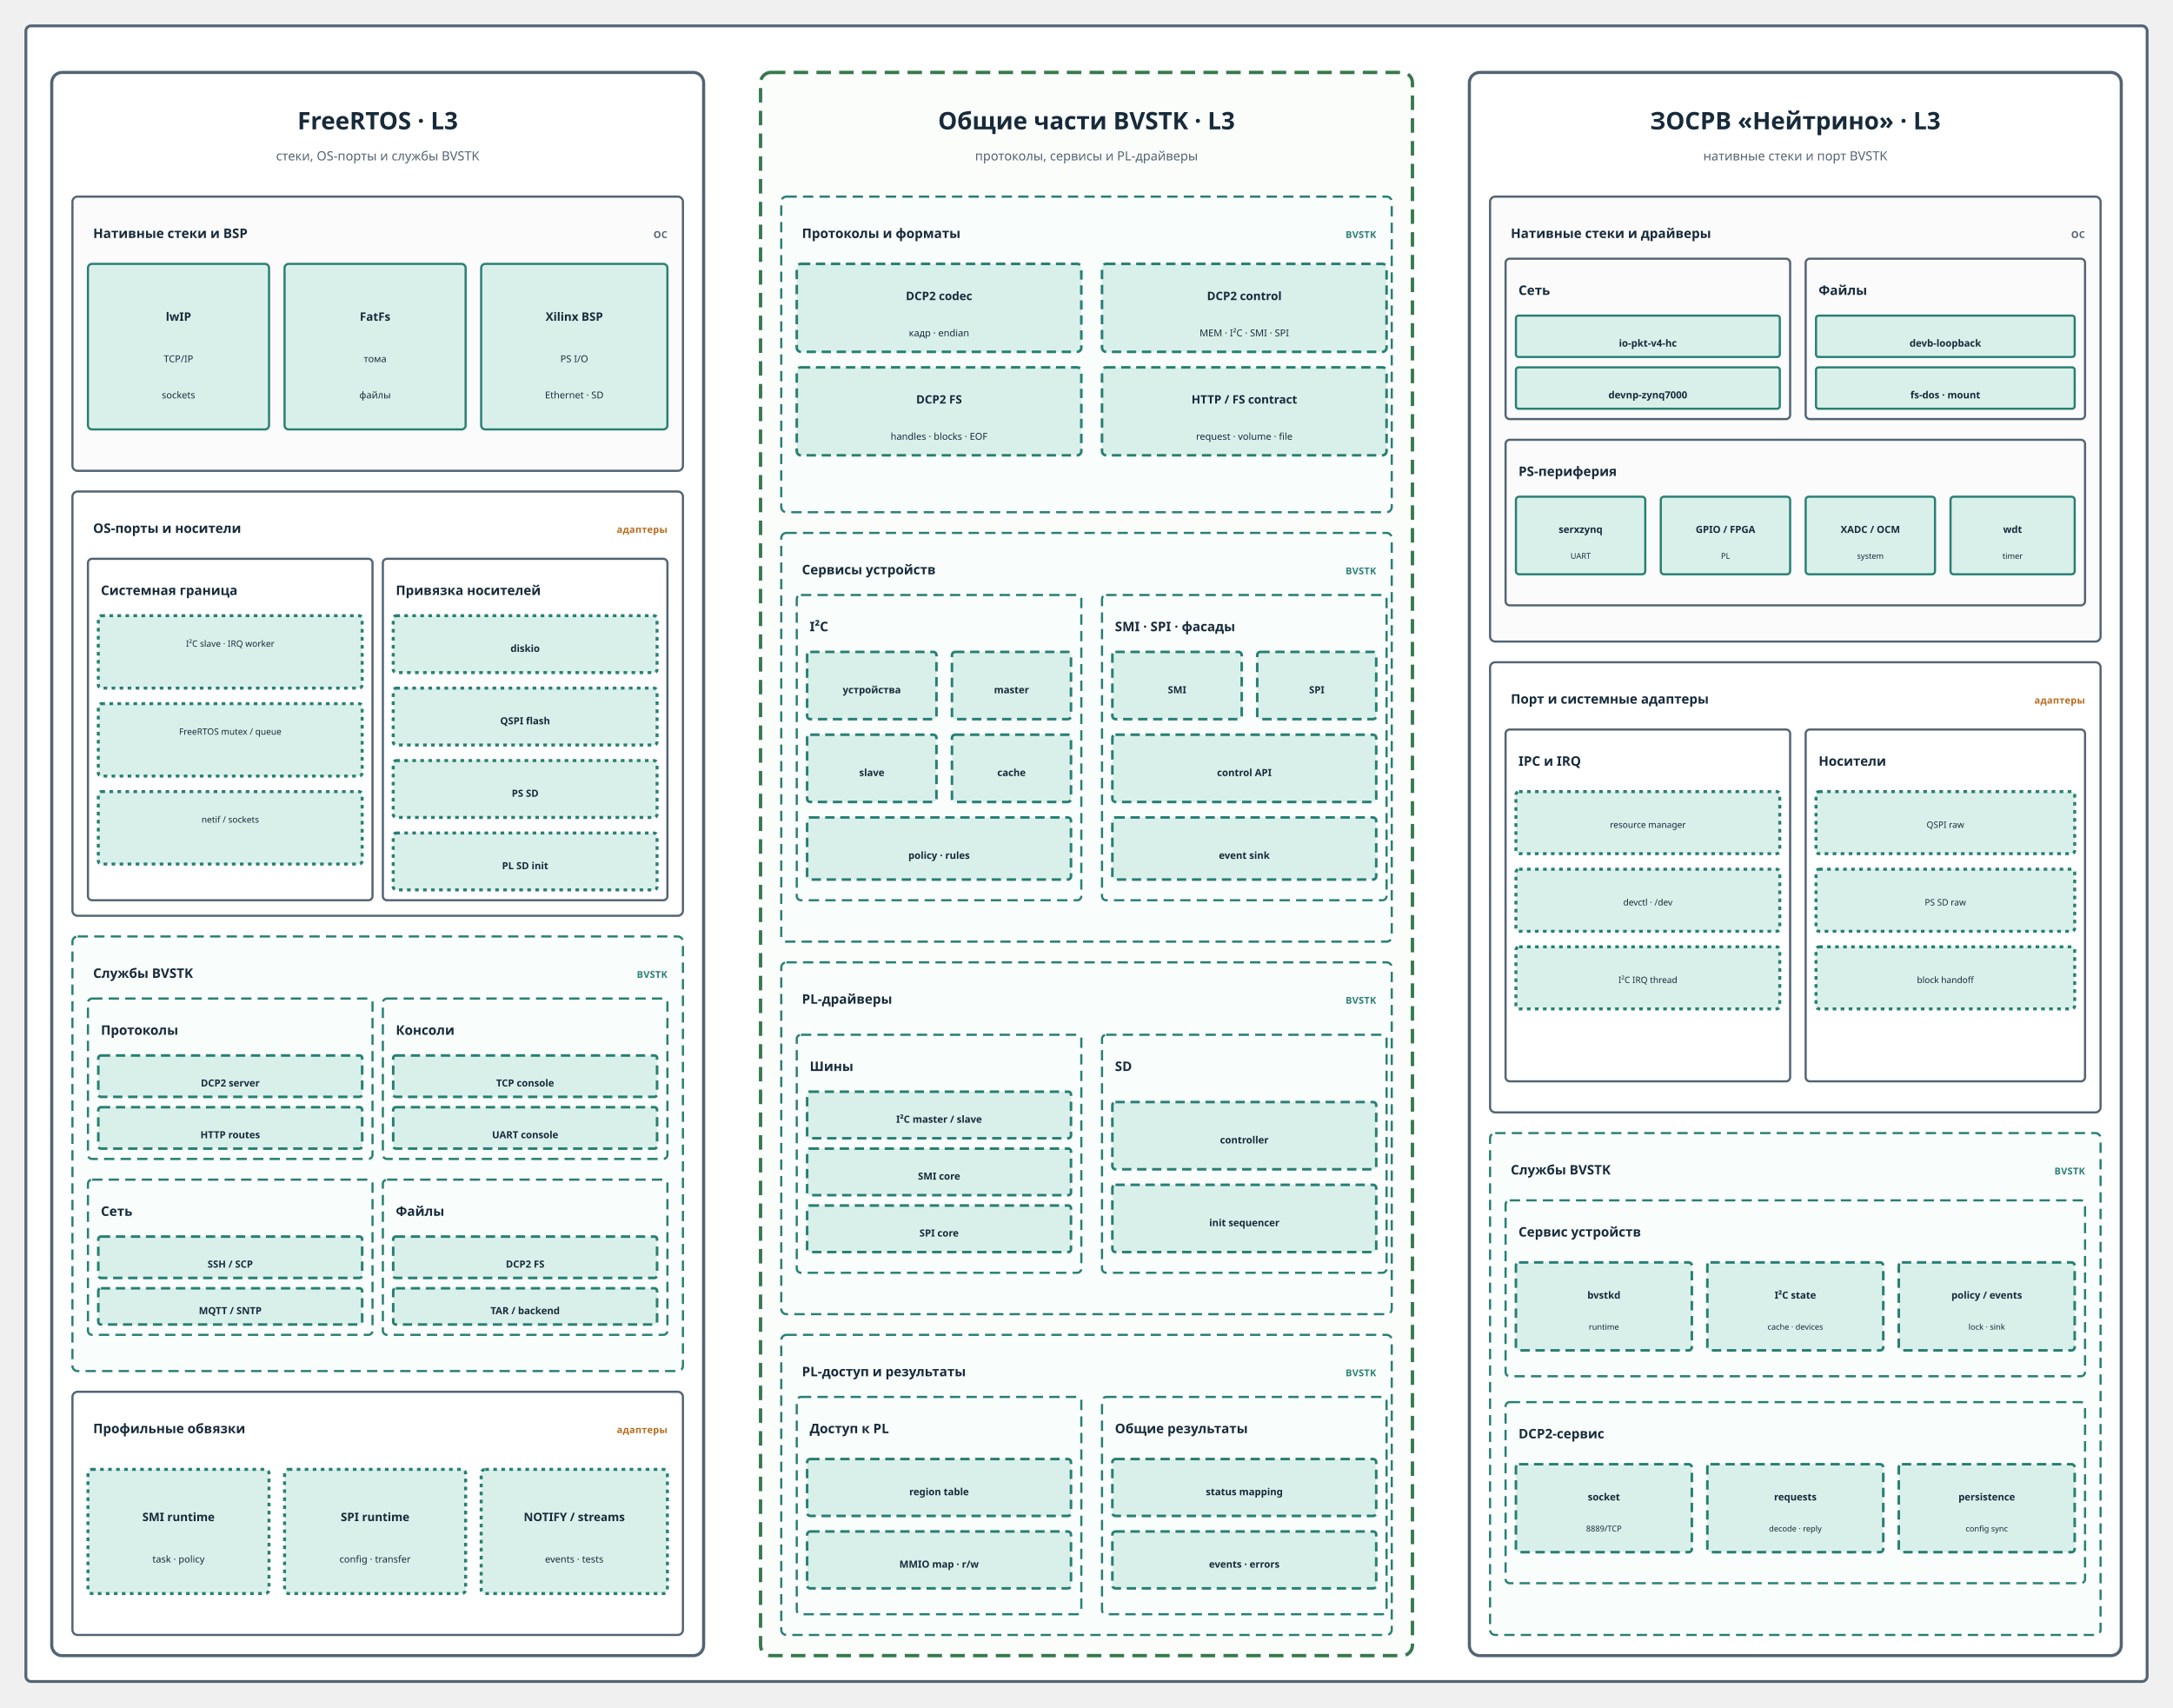
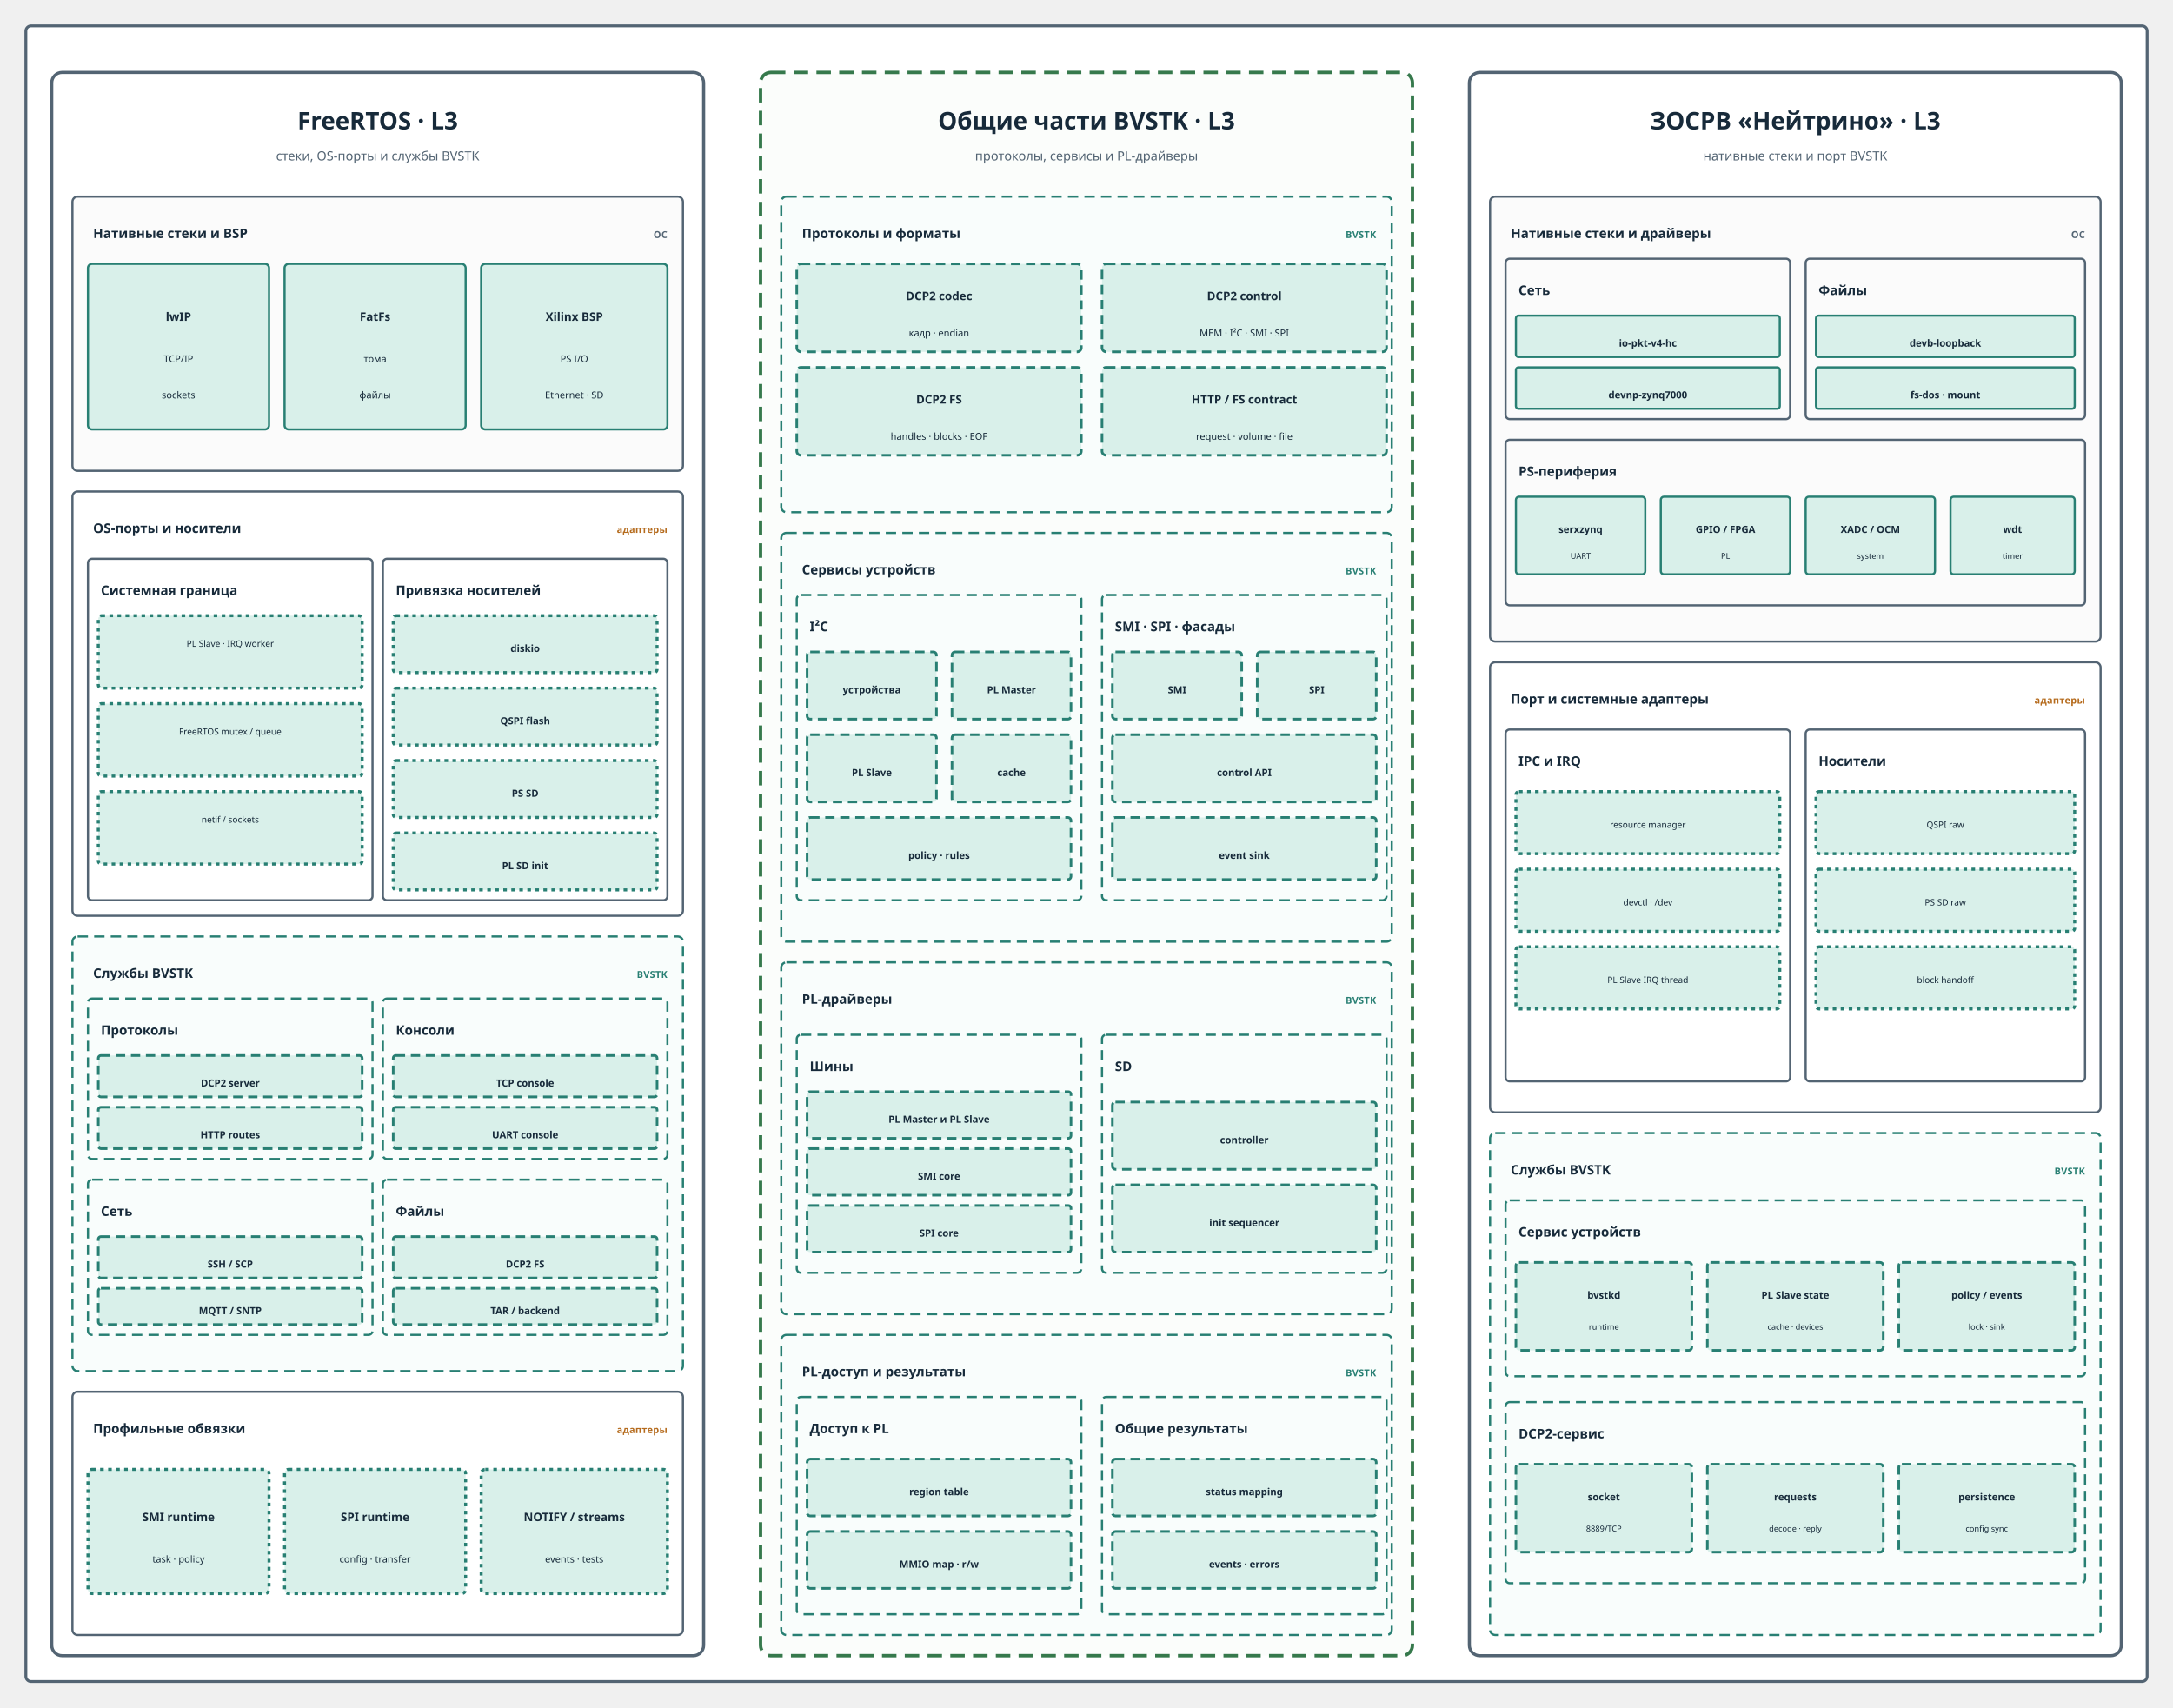
<svg xmlns="http://www.w3.org/2000/svg" width="420mm" height="330mm" viewBox="0 0 420 330" version="1.1" id="bvstk-l3-architecture">
  <defs id="defs">
    <style id="style">
      text { font-family: "Noto Sans", "DejaVu Sans", sans-serif; fill: #172a3a; stroke: none; text-anchor: middle; }
      .panel-title { font-size: 4.65px; font-weight: 700; }
      .panel-subtitle { font-size: 2.45px; font-weight: 400; }
      .group-title { font-size: 2.55px; font-weight: 700; text-anchor: start; }
      .group-origin { font-size: 1.85px; font-weight: 700; text-anchor: end; letter-spacing: 0.04px; }
      .module-title { font-size: 2.25px; font-weight: 700; }
      .module-text { font-size: 1.85px; font-weight: 500; }
      .module-small { font-size: 1.7px; font-weight: 500; }
      .tiny-title { font-size: 1.9px; font-weight: 700; }
      .tiny-text { font-size: 1.55px; font-weight: 500; }
      .muted { fill: #536473; }
      .frame { fill: #ffffff; stroke: #536473; stroke-width: 0.55; stroke-linejoin: round; }
      .os-panel { fill: #ffffff; stroke: #536473; stroke-width: 0.6; stroke-linejoin: round; }
      .common-panel { fill: #fbfdfb; stroke: #36794c; stroke-width: 0.65; stroke-dasharray: 2.8 1.6; stroke-linejoin: round; }
      .group { stroke-width: 0.42; stroke-linejoin: round; }
      .group-bvstk { fill: #f9fdfc; stroke: #287f73; stroke-dasharray: 2 1.2; }
      .group-mixed { fill: #ffffff; stroke: #536473; }
      .group-os { fill: #fbfbfb; stroke: #536473; }
      .module { stroke-width: 0.38; stroke-linejoin: round; }
      .bvstk { stroke: #287f73; stroke-width: 0.5; stroke-dasharray: 1.8 1.1; }
      .adapter { stroke: #b56b1d; stroke-width: 0.58; stroke-dasharray: 0.7 0.85; }
      .native { stroke: #536473; stroke-width: 0.42; stroke-dasharray: none; }
      .origin-bvstk { fill: #287f73; }
      .origin-adapter { fill: #b56b1d; }
      .origin-os { fill: #536473; }
      /* Единая палитра уровней из levels.svg и interaction-схем. */
      .level-l0 { fill: #e9eef3; stroke: #607487; }
      .level-l1 { fill: #fff0d6; stroke: #b56b1d; }
      .level-l2 { fill: #ffd1c7; stroke: #c65b4e; }
      .level-l3 { fill: #d9f0ea; stroke: #287f73; }
      .level-l4 { fill: #d9ebff; stroke: #3f75ad; }
    </style>
  </defs>
  <g id="sheet">
    <rect id="frame" class="frame" x="5" y="5" width="410" height="320" rx="1" />
    <g id="columns">
      <rect id="freertos-panel" class="os-panel" x="10" y="14" width="126" height="306" rx="2" />
      <rect id="common-panel" class="common-panel" x="147" y="14" width="126" height="306" rx="2" />
      <rect id="neutrino-panel" class="os-panel" x="284" y="14" width="126" height="306" rx="2" />
      <text id="freertos-title" class="panel-title" x="73" y="25">FreeRTOS · L3</text>
      <text id="freertos-subtitle" class="panel-subtitle muted" x="73" y="31">стеки, OS-порты и службы BVSTK</text>
      <text id="common-title" class="panel-title" x="210" y="25">Общие части BVSTK · L3</text>
      <text id="common-subtitle" class="panel-subtitle muted" x="210" y="31">протоколы, сервисы и PL-драйверы</text>
      <text id="neutrino-title" class="panel-title" x="347" y="25">ЗОСРВ «Нейтрино» · L3</text>
      <text id="neutrino-subtitle" class="panel-subtitle muted" x="347" y="31">нативные стеки и порт BVSTK</text>
      <g id="f-native" class="group group-os">
        <rect x="14" y="38" width="118" height="53" rx="1" />
        <text class="group-title" x="18" y="46">Нативные стеки и BSP</text>
        <text class="group-origin origin-os" x="129" y="46">ОС</text>
        <rect class="module level-l3 native" x="17" y="51" width="35" height="32" rx="0.8" />
        <text class="module-title" x="34.5" y="62">lwIP</text>
        <text class="module-text" x="34.5" y="70">TCP/IP</text>
        <text class="module-text" x="34.5" y="77">sockets</text>
        <rect class="module level-l3 native" x="55" y="51" width="35" height="32" rx="0.8" />
        <text class="module-title" x="72.5" y="62">FatFs</text>
        <text class="module-text" x="72.5" y="70">тома</text>
        <text class="module-text" x="72.5" y="77">файлы</text>
        <rect class="module level-l3 native" x="93" y="51" width="36" height="32" rx="0.8" />
        <text class="module-title" x="111" y="62">Xilinx BSP</text>
        <text class="module-text" x="111" y="70">PS I/O</text>
        <text class="module-text" x="111" y="77">Ethernet · SD</text>
      </g>
      <g id="f-adapters" class="group group-mixed">
        <rect x="14" y="95" width="118" height="82" rx="1" />
        <text class="group-title" x="18" y="103">OS-порты и носители</text>
        <text class="group-origin origin-adapter" x="129" y="103">адаптеры</text>
        <g id="f-os-boundary" class="group group-mixed">
          <rect x="17" y="108" width="55" height="66" rx="0.8" />
          <text class="group-title" x="19.5" y="115">Системная граница</text>
          <rect class="module level-l3 adapter" x="19" y="119" width="51" height="14" rx="0.6" />
-           <text class="module-small" x="44.5" y="125">I²C slave · IRQ worker</text>
+           <text class="module-small" x="44.5" y="125">PL Slave · IRQ worker</text>
          <rect class="module level-l3 adapter" x="19" y="136" width="51" height="14" rx="0.6" />
          <text class="module-small" x="44.5" y="142">FreeRTOS mutex / queue</text>
          <rect class="module level-l3 adapter" x="19" y="153" width="51" height="14" rx="0.6" />
          <text class="module-small" x="44.5" y="159">netif / sockets</text>
        </g>
        <g id="f-media-binding" class="group group-mixed">
          <rect x="74" y="108" width="55" height="66" rx="0.8" />
          <text class="group-title" x="76.5" y="115">Привязка носителей</text>
          <rect class="module level-l3 adapter" x="76" y="119" width="51" height="11" rx="0.6" />
          <text class="tiny-title" x="101.5" y="126">diskio</text>
          <rect class="module level-l3 adapter" x="76" y="133" width="51" height="11" rx="0.6" />
          <text class="tiny-title" x="101.5" y="140">QSPI flash</text>
          <rect class="module level-l3 adapter" x="76" y="147" width="51" height="11" rx="0.6" />
          <text class="tiny-title" x="101.5" y="154">PS SD</text>
          <rect class="module level-l3 adapter" x="76" y="161" width="51" height="11" rx="0.6" />
          <text class="tiny-title" x="101.5" y="168">PL SD init</text>
        </g>
      </g>
      <g id="f-services" class="group group-bvstk">
        <rect x="14" y="181" width="118" height="84" rx="1" />
        <text class="group-title" x="18" y="189">Службы BVSTK</text>
        <text class="group-origin origin-bvstk" x="129" y="189">BVSTK</text>
        <g id="f-protocol-services" class="group group-bvstk">
          <rect x="17" y="193" width="55" height="31" rx="0.8" />
          <text class="group-title" x="19.5" y="200">Протоколы</text>
          <rect class="module level-l3 bvstk" x="19" y="204" width="51" height="8" rx="0.5" />
          <text class="tiny-title" x="44.5" y="210">DCP2 server</text>
          <rect class="module level-l3 bvstk" x="19" y="214" width="51" height="8" rx="0.5" />
          <text class="tiny-title" x="44.5" y="220">HTTP routes</text>
        </g>
        <g id="f-console-services" class="group group-bvstk">
          <rect x="74" y="193" width="55" height="31" rx="0.8" />
          <text class="group-title" x="76.5" y="200">Консоли</text>
          <rect class="module level-l3 bvstk" x="76" y="204" width="51" height="8" rx="0.5" />
          <text class="tiny-title" x="101.5" y="210">TCP console</text>
          <rect class="module level-l3 bvstk" x="76" y="214" width="51" height="8" rx="0.5" />
          <text class="tiny-title" x="101.5" y="220">UART console</text>
        </g>
        <g id="f-network-services" class="group group-bvstk">
          <rect x="17" y="228" width="55" height="30" rx="0.8" />
          <text class="group-title" x="19.5" y="235">Сеть</text>
          <rect class="module level-l3 bvstk" x="19" y="239" width="51" height="8" rx="0.5" />
          <text class="tiny-title" x="44.5" y="245">SSH / SCP</text>
          <rect class="module level-l3 bvstk" x="19" y="249" width="51" height="7" rx="0.5" />
          <text class="tiny-title" x="44.5" y="254">MQTT / SNTP</text>
        </g>
        <g id="f-file-services" class="group group-bvstk">
          <rect x="74" y="228" width="55" height="30" rx="0.8" />
          <text class="group-title" x="76.5" y="235">Файлы</text>
          <rect class="module level-l3 bvstk" x="76" y="239" width="51" height="8" rx="0.5" />
          <text class="tiny-title" x="101.5" y="245">DCP2 FS</text>
          <rect class="module level-l3 bvstk" x="76" y="249" width="51" height="7" rx="0.5" />
          <text class="tiny-title" x="101.5" y="254">TAR / backend</text>
        </g>
      </g>
      <g id="f-profile-wrappers" class="group group-mixed">
        <rect x="14" y="269" width="118" height="47" rx="1" />
        <text class="group-title" x="18" y="277">Профильные обвязки</text>
        <text class="group-origin origin-adapter" x="129" y="277">адаптеры</text>
        <rect class="module level-l3 adapter" x="17" y="284" width="35" height="24" rx="0.8" />
        <text class="module-title" x="34.5" y="294">SMI runtime</text>
        <text class="module-text" x="34.5" y="302">task · policy</text>
        <rect class="module level-l3 adapter" x="55" y="284" width="35" height="24" rx="0.8" />
        <text class="module-title" x="72.5" y="294">SPI runtime</text>
        <text class="module-text" x="72.5" y="302">config · transfer</text>
        <rect class="module level-l3 adapter" x="93" y="284" width="36" height="24" rx="0.8" />
        <text class="module-title" x="111" y="294">NOTIFY / streams</text>
        <text class="module-text" x="111" y="302">events · tests</text>
      </g>
      <g id="c-protocols" class="group group-bvstk">
        <rect x="151" y="38" width="118" height="61" rx="1" />
        <text class="group-title" x="155" y="46">Протоколы и форматы</text>
        <text class="group-origin origin-bvstk" x="266" y="46">BVSTK</text>
        <rect class="module level-l3 bvstk" x="154" y="51" width="55" height="17" rx="0.8" />
        <text class="module-title" x="181.5" y="58">DCP2 codec</text>
        <text class="module-text" x="181.5" y="65">кадр · endian</text>
        <rect class="module level-l3 bvstk" x="213" y="51" width="55" height="17" rx="0.8" />
        <text class="module-title" x="240.5" y="58">DCP2 control</text>
        <text class="module-text" x="240.5" y="65">MEM · I²C · SMI · SPI</text>
        <rect class="module level-l3 bvstk" x="154" y="71" width="55" height="17" rx="0.8" />
        <text class="module-title" x="181.5" y="78">DCP2 FS</text>
        <text class="module-text" x="181.5" y="85">handles · blocks · EOF</text>
        <rect class="module level-l3 bvstk" x="213" y="71" width="55" height="17" rx="0.8" />
        <text class="module-title" x="240.5" y="78">HTTP / FS contract</text>
        <text class="module-text" x="240.5" y="85">request · volume · file</text>
      </g>
      <g id="c-device-services" class="group group-bvstk">
        <rect x="151" y="103" width="118" height="79" rx="1" />
        <text class="group-title" x="155" y="111">Сервисы устройств</text>
        <text class="group-origin origin-bvstk" x="266" y="111">BVSTK</text>
        <g id="c-i2c-services" class="group group-bvstk">
          <rect x="154" y="115" width="55" height="59" rx="0.8" />
          <text class="group-title" x="156.5" y="122">I²C</text>
          <rect class="module level-l3 bvstk" x="156" y="126" width="25" height="13" rx="0.6" />
          <text class="tiny-title" x="168.5" y="134">устройства</text>
          <rect class="module level-l3 bvstk" x="184" y="126" width="23" height="13" rx="0.6" />
-           <text class="tiny-title" x="195.5" y="134">master</text>
+           <text class="tiny-title" x="195.5" y="134">PL Master</text>
          <rect class="module level-l3 bvstk" x="156" y="142" width="25" height="13" rx="0.6" />
-           <text class="tiny-title" x="168.5" y="150">slave</text>
+           <text class="tiny-title" x="168.5" y="150">PL Slave</text>
          <rect class="module level-l3 bvstk" x="184" y="142" width="23" height="13" rx="0.6" />
          <text class="tiny-title" x="195.5" y="150">cache</text>
          <rect class="module level-l3 bvstk" x="156" y="158" width="51" height="12" rx="0.6" />
          <text class="tiny-title" x="181.5" y="166">policy · rules</text>
        </g>
        <g id="c-other-services" class="group group-bvstk">
          <rect x="213" y="115" width="55" height="59" rx="0.8" />
          <text class="group-title" x="215.5" y="122">SMI · SPI · фасады</text>
          <rect class="module level-l3 bvstk" x="215" y="126" width="25" height="13" rx="0.6" />
          <text class="tiny-title" x="227.5" y="134">SMI</text>
          <rect class="module level-l3 bvstk" x="243" y="126" width="23" height="13" rx="0.6" />
          <text class="tiny-title" x="254.5" y="134">SPI</text>
          <rect class="module level-l3 bvstk" x="215" y="142" width="51" height="13" rx="0.6" />
          <text class="tiny-title" x="240.5" y="150">control API</text>
          <rect class="module level-l3 bvstk" x="215" y="158" width="51" height="12" rx="0.6" />
          <text class="tiny-title" x="240.5" y="166">event sink</text>
        </g>
      </g>
      <g id="c-pl-drivers" class="group group-bvstk">
        <rect x="151" y="186" width="118" height="68" rx="1" />
        <text class="group-title" x="155" y="194">PL-драйверы</text>
        <text class="group-origin origin-bvstk" x="266" y="194">BVSTK</text>
        <g id="c-bus-drivers" class="group group-bvstk">
          <rect x="154" y="200" width="55" height="46" rx="0.8" />
          <text class="group-title" x="156.5" y="207">Шины</text>
          <rect class="module level-l3 bvstk" x="156" y="211" width="51" height="9" rx="0.5" />
-           <text class="tiny-title" x="181.5" y="217">I²C master / slave</text>
+           <text class="tiny-title" x="181.5" y="217">PL Master и PL Slave</text>
          <rect class="module level-l3 bvstk" x="156" y="222" width="51" height="9" rx="0.5" />
          <text class="tiny-title" x="181.5" y="228">SMI core</text>
          <rect class="module level-l3 bvstk" x="156" y="233" width="51" height="9" rx="0.5" />
          <text class="tiny-title" x="181.5" y="239">SPI core</text>
        </g>
        <g id="c-sd-drivers" class="group group-bvstk">
          <rect x="213" y="200" width="55" height="46" rx="0.8" />
          <text class="group-title" x="215.5" y="207">SD</text>
          <rect class="module level-l3 bvstk" x="215" y="213" width="51" height="13" rx="0.6" />
          <text class="tiny-title" x="240.5" y="221">controller</text>
          <rect class="module level-l3 bvstk" x="215" y="229" width="51" height="13" rx="0.6" />
          <text class="tiny-title" x="240.5" y="237">init sequencer</text>
        </g>
      </g>
      <g id="c-pl-access" class="group group-bvstk">
        <rect x="151" y="258" width="118" height="58" rx="1" />
        <text class="group-title" x="155" y="266">PL-доступ и результаты</text>
        <text class="group-origin origin-bvstk" x="266" y="266">BVSTK</text>
        <g id="c-mmio" class="group group-bvstk">
          <rect x="154" y="270" width="55" height="42" rx="0.8" />
          <text class="group-title" x="156.5" y="277">Доступ к PL</text>
          <rect class="module level-l3 bvstk" x="156" y="282" width="51" height="11" rx="0.6" />
          <text class="tiny-title" x="181.5" y="289">region table</text>
          <rect class="module level-l3 bvstk" x="156" y="296" width="51" height="11" rx="0.6" />
          <text class="tiny-title" x="181.5" y="303">MMIO map · r/w</text>
        </g>
        <g id="c-results" class="group group-bvstk">
          <rect x="213" y="270" width="55" height="42" rx="0.8" />
          <text class="group-title" x="215.5" y="277">Общие результаты</text>
          <rect class="module level-l3 bvstk" x="215" y="282" width="51" height="11" rx="0.6" />
          <text class="tiny-title" x="240.5" y="289">status mapping</text>
          <rect class="module level-l3 bvstk" x="215" y="296" width="51" height="11" rx="0.6" />
          <text class="tiny-title" x="240.5" y="303">events · errors</text>
        </g>
      </g>
      <g id="n-native" class="group group-os">
        <rect x="288" y="38" width="118" height="86" rx="1" />
        <text class="group-title" x="292" y="46">Нативные стеки и драйверы</text>
        <text class="group-origin origin-os" x="403" y="46">ОС</text>
        <g id="n-network" class="group group-os">
          <rect x="291" y="50" width="55" height="31" rx="0.8" />
          <text class="group-title" x="293.5" y="57">Сеть</text>
          <rect class="module level-l3 native" x="293" y="61" width="51" height="8" rx="0.5" />
          <text class="tiny-title" x="318.5" y="67">io-pkt-v4-hc</text>
          <rect class="module level-l3 native" x="293" y="71" width="51" height="8" rx="0.5" />
          <text class="tiny-title" x="318.5" y="77">devnp-zynq7000</text>
        </g>
        <g id="n-files" class="group group-os">
          <rect x="349" y="50" width="54" height="31" rx="0.8" />
          <text class="group-title" x="351.5" y="57">Файлы</text>
          <rect class="module level-l3 native" x="351" y="61" width="50" height="8" rx="0.5" />
          <text class="tiny-title" x="376" y="67">devb-loopback</text>
          <rect class="module level-l3 native" x="351" y="71" width="50" height="8" rx="0.5" />
          <text class="tiny-title" x="376" y="77">fs-dos · mount</text>
        </g>
        <g id="n-peripherals" class="group group-os">
          <rect x="291" y="85" width="112" height="32" rx="0.8" />
          <text class="group-title" x="293.5" y="92">PS-периферия</text>
          <rect class="module level-l3 native" x="293" y="96" width="25" height="15" rx="0.6" />
          <text class="tiny-title" x="305.5" y="103">serxzynq</text>
          <text class="tiny-text" x="305.5" y="108">UART</text>
          <rect class="module level-l3 native" x="321" y="96" width="25" height="15" rx="0.6" />
          <text class="tiny-title" x="333.5" y="103">GPIO / FPGA</text>
          <text class="tiny-text" x="333.5" y="108">PL</text>
          <rect class="module level-l3 native" x="349" y="96" width="25" height="15" rx="0.6" />
          <text class="tiny-title" x="361.5" y="103">XADC / OCM</text>
          <text class="tiny-text" x="361.5" y="108">system</text>
          <rect class="module level-l3 native" x="377" y="96" width="24" height="15" rx="0.6" />
          <text class="tiny-title" x="389" y="103">wdt</text>
          <text class="tiny-text" x="389" y="108">timer</text>
        </g>
      </g>
      <g id="n-adapters" class="group group-mixed">
        <rect x="288" y="128" width="118" height="87" rx="1" />
        <text class="group-title" x="292" y="136">Порт и системные адаптеры</text>
        <text class="group-origin origin-adapter" x="403" y="136">адаптеры</text>
        <g id="n-ipc" class="group group-mixed">
          <rect x="291" y="141" width="55" height="68" rx="0.8" />
          <text class="group-title" x="293.5" y="148">IPC и IRQ</text>
          <rect class="module level-l3 adapter" x="293" y="153" width="51" height="12" rx="0.6" />
          <text class="module-small" x="318.5" y="160">resource manager</text>
          <rect class="module level-l3 adapter" x="293" y="168" width="51" height="12" rx="0.6" />
          <text class="module-small" x="318.5" y="175">devctl · /dev</text>
          <rect class="module level-l3 adapter" x="293" y="183" width="51" height="12" rx="0.6" />
-           <text class="module-small" x="318.5" y="190">I²C IRQ thread</text>
+           <text class="module-small" x="318.5" y="190">PL Slave IRQ thread</text>
        </g>
        <g id="n-media" class="group group-mixed">
          <rect x="349" y="141" width="54" height="68" rx="0.8" />
          <text class="group-title" x="351.5" y="148">Носители</text>
          <rect class="module level-l3 adapter" x="351" y="153" width="50" height="12" rx="0.6" />
          <text class="module-small" x="376" y="160">QSPI raw</text>
          <rect class="module level-l3 adapter" x="351" y="168" width="50" height="12" rx="0.6" />
          <text class="module-small" x="376" y="175">PS SD raw</text>
          <rect class="module level-l3 adapter" x="351" y="183" width="50" height="12" rx="0.6" />
          <text class="module-small" x="376" y="190">block handoff</text>
        </g>
      </g>
      <g id="n-services" class="group group-bvstk">
        <rect x="288" y="219" width="118" height="97" rx="1" />
        <text class="group-title" x="292" y="227">Службы BVSTK</text>
        <text class="group-origin origin-bvstk" x="403" y="227">BVSTK</text>
        <g id="n-device-service" class="group group-bvstk">
          <rect x="291" y="232" width="112" height="34" rx="0.8" />
          <text class="group-title" x="293.5" y="239">Сервис устройств</text>
          <rect class="module level-l3 bvstk" x="293" y="244" width="34" height="17" rx="0.6" />
          <text class="tiny-title" x="310" y="251">bvstkd</text>
          <text class="tiny-text" x="310" y="257">runtime</text>
          <rect class="module level-l3 bvstk" x="330" y="244" width="34" height="17" rx="0.6" />
-           <text class="tiny-title" x="347" y="251">I²C state</text>
+           <text class="tiny-title" x="347" y="251">PL Slave state</text>
          <text class="tiny-text" x="347" y="257">cache · devices</text>
          <rect class="module level-l3 bvstk" x="367" y="244" width="34" height="17" rx="0.6" />
          <text class="tiny-title" x="384" y="251">policy / events</text>
          <text class="tiny-text" x="384" y="257">lock · sink</text>
        </g>
        <g id="n-dcp2-service" class="group group-bvstk">
          <rect x="291" y="271" width="112" height="35" rx="0.8" />
          <text class="group-title" x="293.5" y="278">DCP2-сервис</text>
          <rect class="module level-l3 bvstk" x="293" y="283" width="34" height="17" rx="0.6" />
          <text class="tiny-title" x="310" y="290">socket</text>
          <text class="tiny-text" x="310" y="296">8889/TCP</text>
          <rect class="module level-l3 bvstk" x="330" y="283" width="34" height="17" rx="0.6" />
          <text class="tiny-title" x="347" y="290">requests</text>
          <text class="tiny-text" x="347" y="296">decode · reply</text>
          <rect class="module level-l3 bvstk" x="367" y="283" width="34" height="17" rx="0.6" />
          <text class="tiny-title" x="384" y="290">persistence</text>
          <text class="tiny-text" x="384" y="296">config sync</text>
        </g>
      </g>
    </g>
  </g>
</svg>
